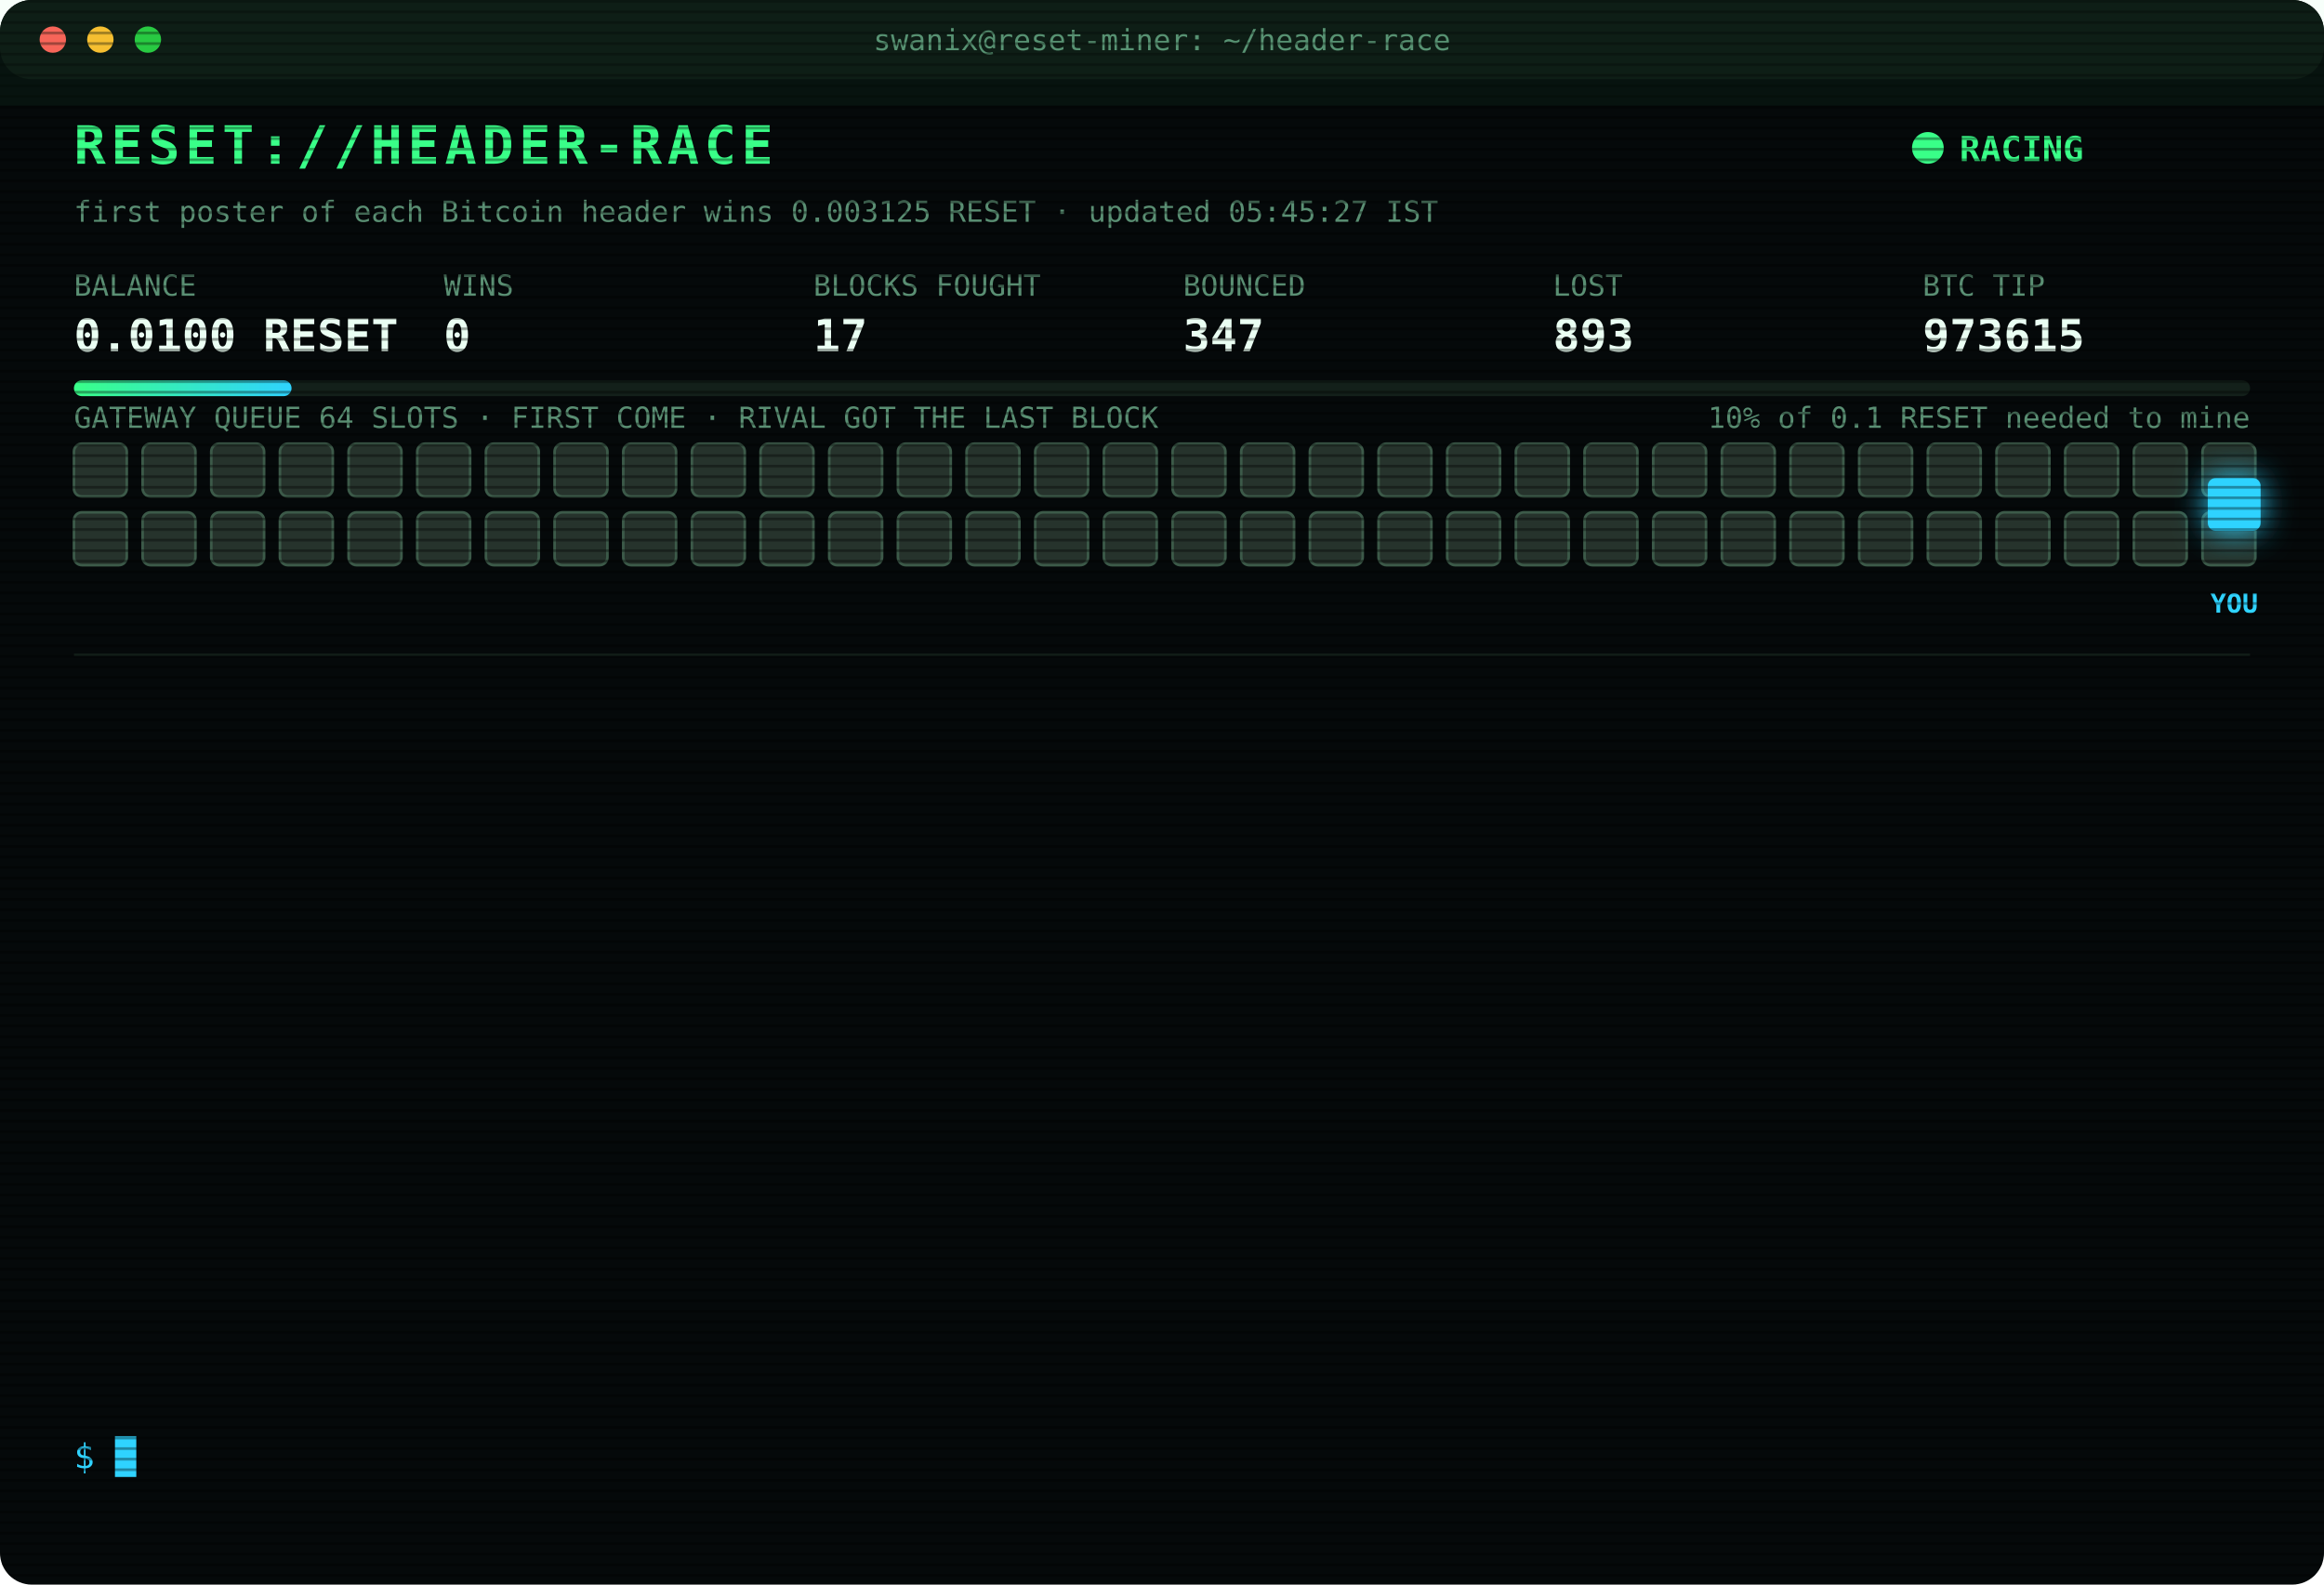
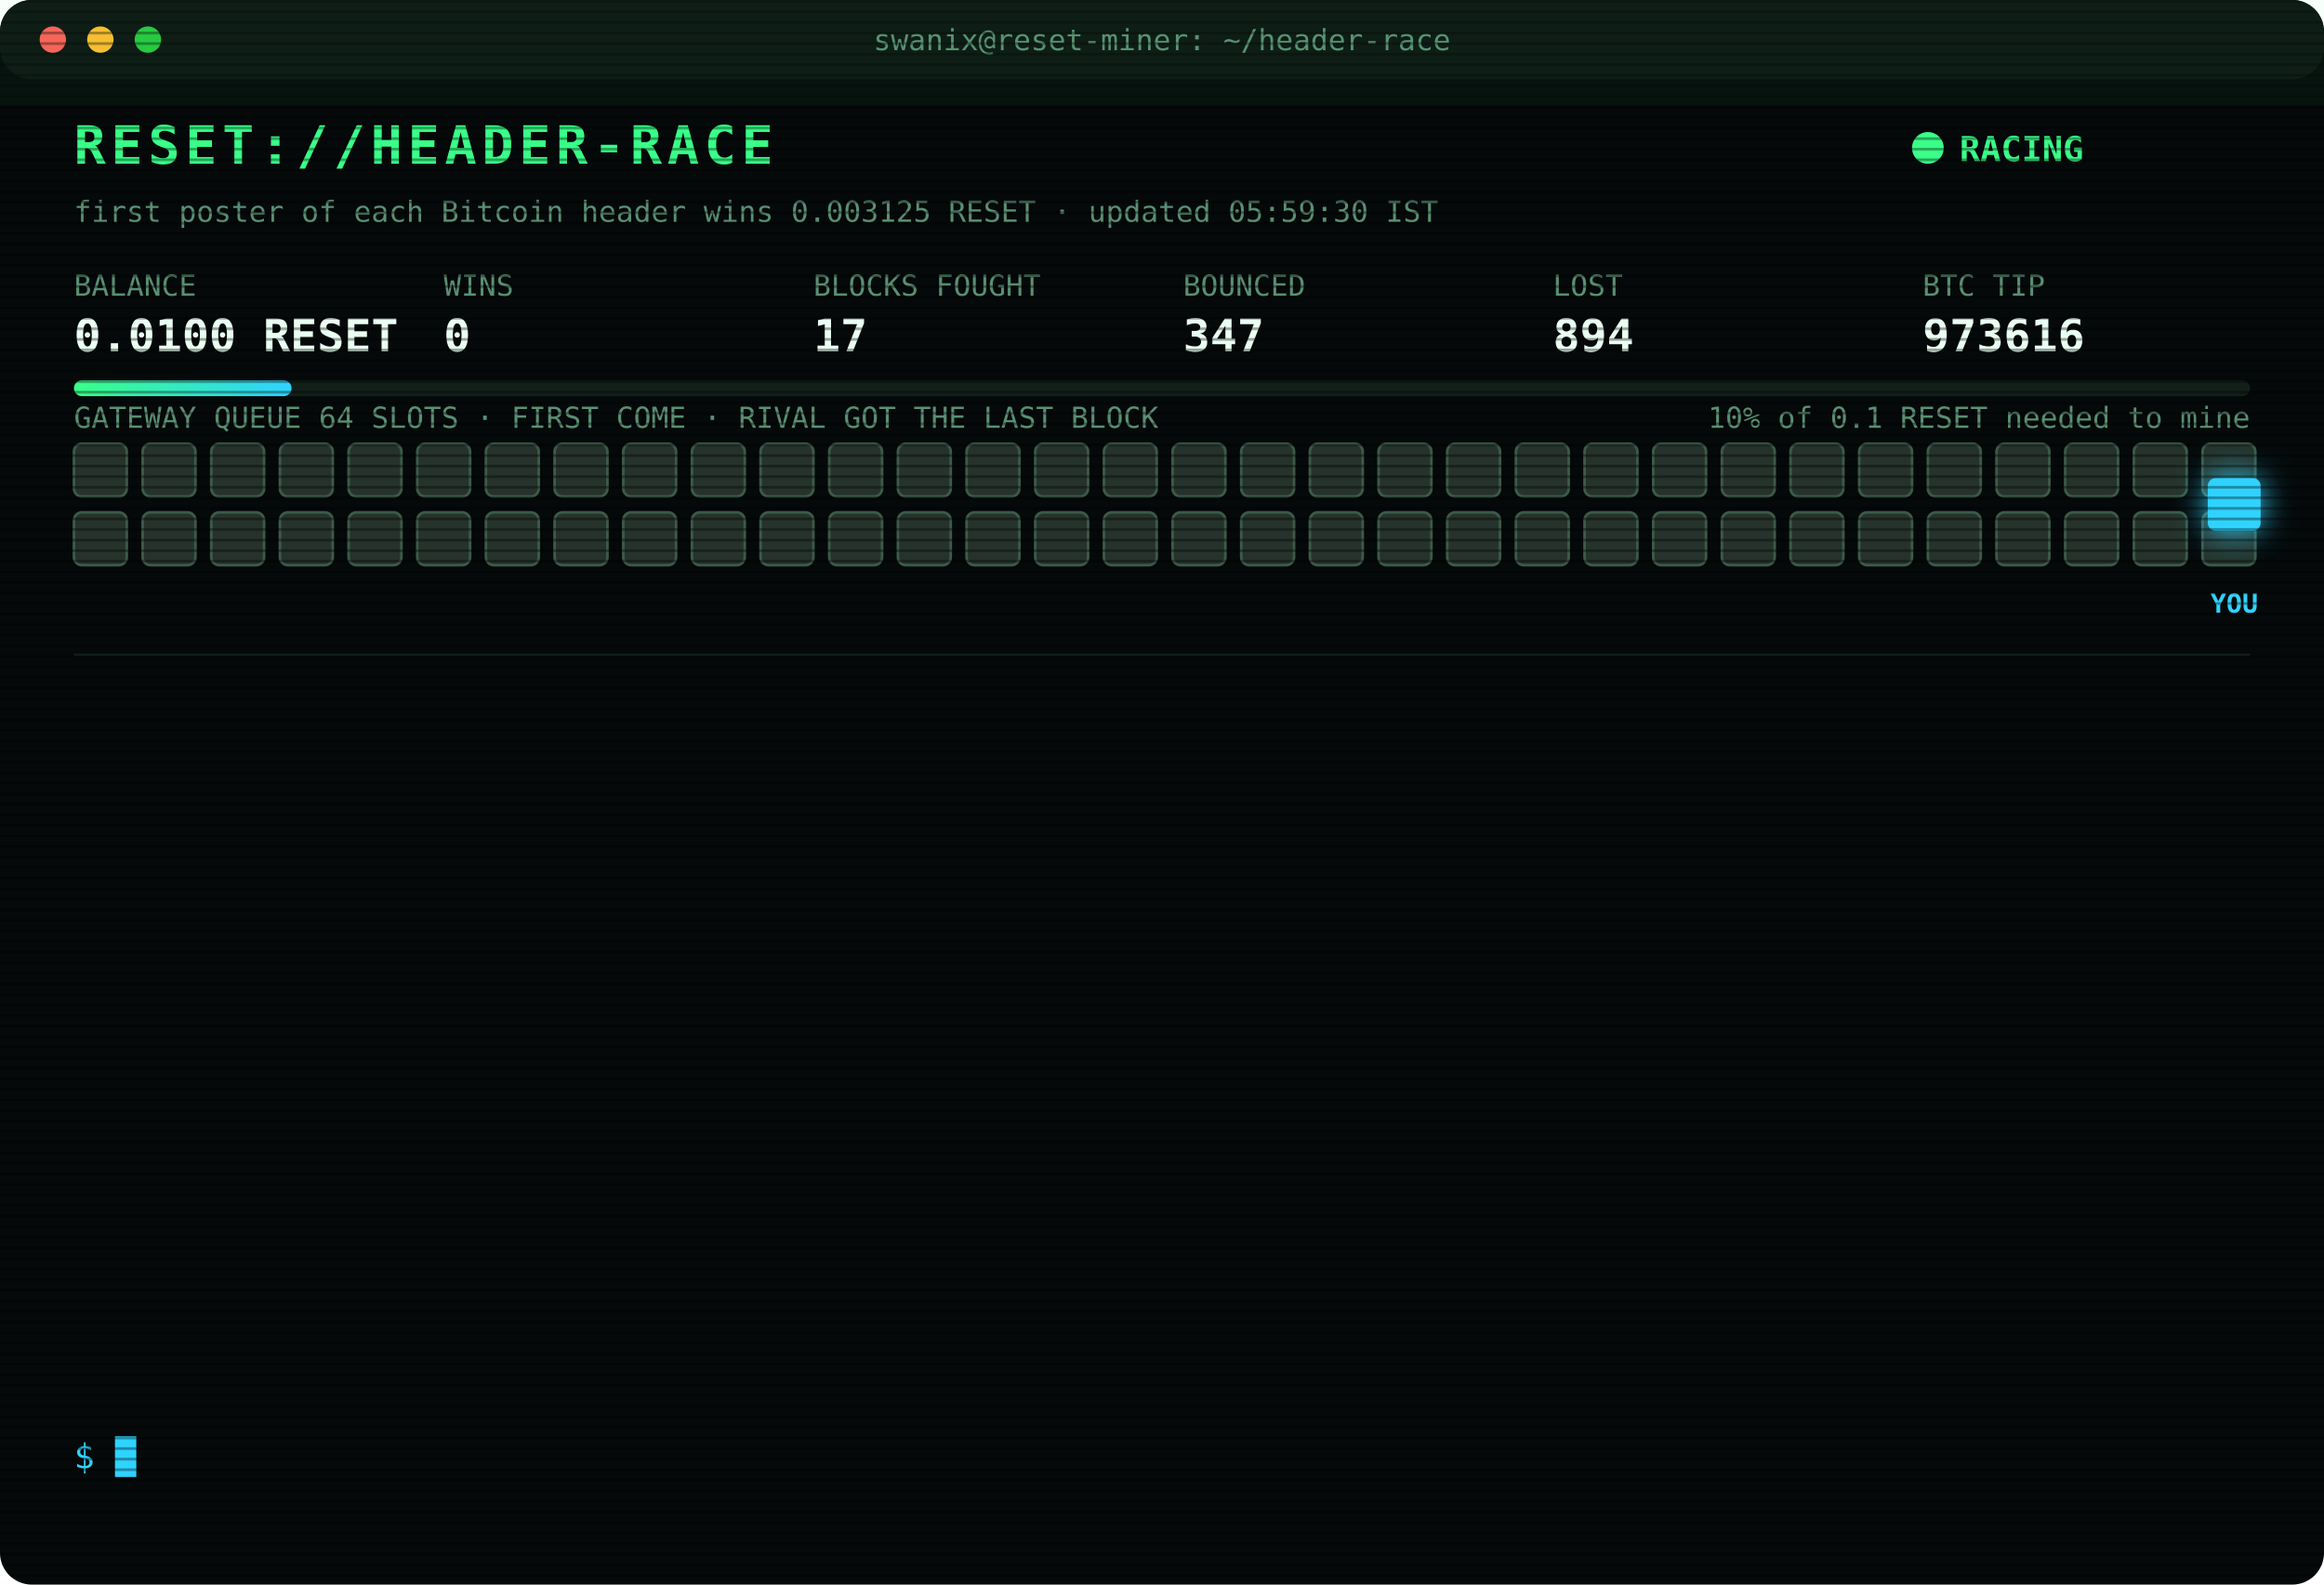
<svg xmlns="http://www.w3.org/2000/svg" width="880" height="600" viewBox="0 0 880 600" font-family="ui-monospace,SFMono-Regular,Menlo,Consolas,monospace">
  <style>
text{font-size:13px;fill:#7CFFB2}
.title{font-size:20px;font-weight:700;fill:#39FF88;letter-spacing:2px;animation:glitch 3s infinite steps(1)}
.sub{fill:#2fd3ff}.k{fill:#5a8f73;font-size:11px}.v{font-size:17px;font-weight:700;fill:#eafff3}
.ts{fill:#3f6b56}.boot{fill:#2fd3ff}.dim{fill:#5a8f73}.bad{fill:#ff4d6d}.warn{fill:#ffd23f}.mag{fill:#ff5cf0}.win{fill:#39FF88;font-weight:700}
.tag{font-size:10px;fill:#2fd3ff;font-weight:700}
.rival{fill:#26332c;stroke:#3c5a49;animation:jam 1.2s infinite alternate}
.idle{fill:#141c18;stroke:#22302a;animation:breathe 4s infinite}
.me{fill:#2fd3ff;filter:drop-shadow(0 0 6px #2fd3ff)}
.hover{animation:nudge 1.1s infinite ease-in-out}.bounce{animation:kick 1.4s infinite}
.ln{opacity:0;animation:in .4s forwards}
.cur{animation:blink 1s infinite steps(1)}
.scan{animation:scan 6s infinite linear}
.led{animation:blink 1.4s infinite}
@keyframes in{from{opacity:0;transform:translateX(-6px)}to{opacity:1;transform:none}}
@keyframes blink{50%{opacity:0}}
@keyframes jam{to{fill:#33463b}}
@keyframes breathe{50%{opacity:.4}}
@keyframes nudge{50%{transform:translateX(-10px)}}
@keyframes kick{0%,100%{transform:none}30%{transform:translateX(-14px)}55%{transform:translateX(10px) translateY(-6px)}}
@keyframes glitch{0%,92%{transform:none}93%{transform:translateX(2px);fill:#ff4d6d}95%{transform:translateX(-2px);fill:#2fd3ff}97%{transform:none}}
@keyframes scan{from{transform:translateY(-40px)}to{transform:translateY(600px)}}
</style>
  <defs>
    <pattern id="sl" width="4" height="4" patternUnits="userSpaceOnUse">
      <rect width="4" height="1" fill="#000" opacity=".35" />
    </pattern>
    <linearGradient id="bar">
      <stop offset="0" stop-color="#39FF88" />
      <stop offset="1" stop-color="#2fd3ff" />
    </linearGradient>
  </defs>
  <rect width="880" height="600" rx="12" fill="#05090a" />
  <rect width="880" height="30" rx="12" fill="#0d1512" />
  <circle cx="20" cy="15" r="5" fill="#ff5f57" />
  <circle cx="38" cy="15" r="5" fill="#febc2e" />
  <circle cx="56" cy="15" r="5" fill="#28c840" />
  <text x="440" y="19" text-anchor="middle" class="k">swanix@reset-miner: ~/header-race</text>
  <text x="28" y="62" class="title">RESET://HEADER-RACE</text>
  <circle class="led" cx="730" cy="56" r="6" fill="#39FF88" />
  <text x="742" y="61" class="win">RACING</text>
-   <text x="28" y="84" class="k">first poster of each Bitcoin header wins 0.003125 RESET · updated 05:45:27 IST</text>
+   <text x="28" y="84" class="k">first poster of each Bitcoin header wins 0.003125 RESET · updated 05:59:30 IST</text>
  <text x="28" y="112" class="k">BALANCE</text>
  <text x="28" y="133" class="v">0.0100 RESET</text>
  <text x="168" y="112" class="k">WINS</text>
  <text x="168" y="133" class="v">0</text>
  <text x="308" y="112" class="k">BLOCKS FOUGHT</text>
  <text x="308" y="133" class="v">17</text>
  <text x="448" y="112" class="k">BOUNCED</text>
  <text x="448" y="133" class="v">347</text>
  <text x="588" y="112" class="k">LOST</text>
-   <text x="588" y="133" class="v">893</text>
+   <text x="588" y="133" class="v">894</text>
  <text x="728" y="112" class="k">BTC TIP</text>
-   <text x="728" y="133" class="v">973615</text>
+   <text x="728" y="133" class="v">973616</text>
  <rect x="28" y="144" width="824" height="6" rx="3" fill="#13201a" />
  <rect x="28" y="144" width="82.4" height="6" rx="3" fill="url(#bar)" />
  <text x="852" y="162" text-anchor="end" class="k">10% of 0.1 RESET needed to mine</text>
  <text x="28" y="162" class="k">GATEWAY QUEUE 64 SLOTS · FIRST COME · RIVAL GOT THE LAST BLOCK</text>
  <rect class="rival" x="28" y="168" width="20" height="20" rx="3" style="animation-delay:0.00s" />
  <rect class="rival" x="54" y="168" width="20" height="20" rx="3" style="animation-delay:0.05s" />
  <rect class="rival" x="80" y="168" width="20" height="20" rx="3" style="animation-delay:0.10s" />
  <rect class="rival" x="106" y="168" width="20" height="20" rx="3" style="animation-delay:0.15s" />
  <rect class="rival" x="132" y="168" width="20" height="20" rx="3" style="animation-delay:0.20s" />
  <rect class="rival" x="158" y="168" width="20" height="20" rx="3" style="animation-delay:0.25s" />
  <rect class="rival" x="184" y="168" width="20" height="20" rx="3" style="animation-delay:0.30s" />
  <rect class="rival" x="210" y="168" width="20" height="20" rx="3" style="animation-delay:0.35s" />
  <rect class="rival" x="236" y="168" width="20" height="20" rx="3" style="animation-delay:0.40s" />
  <rect class="rival" x="262" y="168" width="20" height="20" rx="3" style="animation-delay:0.45s" />
  <rect class="rival" x="288" y="168" width="20" height="20" rx="3" style="animation-delay:0.50s" />
  <rect class="rival" x="314" y="168" width="20" height="20" rx="3" style="animation-delay:0.55s" />
  <rect class="rival" x="340" y="168" width="20" height="20" rx="3" style="animation-delay:0.60s" />
  <rect class="rival" x="366" y="168" width="20" height="20" rx="3" style="animation-delay:0.65s" />
  <rect class="rival" x="392" y="168" width="20" height="20" rx="3" style="animation-delay:0.70s" />
  <rect class="rival" x="418" y="168" width="20" height="20" rx="3" style="animation-delay:0.75s" />
  <rect class="rival" x="444" y="168" width="20" height="20" rx="3" style="animation-delay:0.80s" />
  <rect class="rival" x="470" y="168" width="20" height="20" rx="3" style="animation-delay:0.85s" />
  <rect class="rival" x="496" y="168" width="20" height="20" rx="3" style="animation-delay:0.90s" />
  <rect class="rival" x="522" y="168" width="20" height="20" rx="3" style="animation-delay:0.95s" />
  <rect class="rival" x="548" y="168" width="20" height="20" rx="3" style="animation-delay:1.00s" />
  <rect class="rival" x="574" y="168" width="20" height="20" rx="3" style="animation-delay:1.05s" />
  <rect class="rival" x="600" y="168" width="20" height="20" rx="3" style="animation-delay:1.10s" />
  <rect class="rival" x="626" y="168" width="20" height="20" rx="3" style="animation-delay:1.15s" />
  <rect class="rival" x="652" y="168" width="20" height="20" rx="3" style="animation-delay:1.20s" />
  <rect class="rival" x="678" y="168" width="20" height="20" rx="3" style="animation-delay:1.25s" />
  <rect class="rival" x="704" y="168" width="20" height="20" rx="3" style="animation-delay:1.30s" />
  <rect class="rival" x="730" y="168" width="20" height="20" rx="3" style="animation-delay:1.35s" />
  <rect class="rival" x="756" y="168" width="20" height="20" rx="3" style="animation-delay:1.40s" />
  <rect class="rival" x="782" y="168" width="20" height="20" rx="3" style="animation-delay:1.45s" />
  <rect class="rival" x="808" y="168" width="20" height="20" rx="3" style="animation-delay:1.50s" />
  <rect class="rival" x="834" y="168" width="20" height="20" rx="3" style="animation-delay:1.55s" />
  <rect class="rival" x="28" y="194" width="20" height="20" rx="3" style="animation-delay:1.60s" />
  <rect class="rival" x="54" y="194" width="20" height="20" rx="3" style="animation-delay:1.65s" />
  <rect class="rival" x="80" y="194" width="20" height="20" rx="3" style="animation-delay:1.70s" />
  <rect class="rival" x="106" y="194" width="20" height="20" rx="3" style="animation-delay:1.75s" />
  <rect class="rival" x="132" y="194" width="20" height="20" rx="3" style="animation-delay:1.80s" />
  <rect class="rival" x="158" y="194" width="20" height="20" rx="3" style="animation-delay:1.85s" />
  <rect class="rival" x="184" y="194" width="20" height="20" rx="3" style="animation-delay:1.90s" />
  <rect class="rival" x="210" y="194" width="20" height="20" rx="3" style="animation-delay:1.95s" />
  <rect class="rival" x="236" y="194" width="20" height="20" rx="3" style="animation-delay:2.00s" />
  <rect class="rival" x="262" y="194" width="20" height="20" rx="3" style="animation-delay:2.05s" />
  <rect class="rival" x="288" y="194" width="20" height="20" rx="3" style="animation-delay:2.10s" />
  <rect class="rival" x="314" y="194" width="20" height="20" rx="3" style="animation-delay:2.15s" />
  <rect class="rival" x="340" y="194" width="20" height="20" rx="3" style="animation-delay:2.20s" />
  <rect class="rival" x="366" y="194" width="20" height="20" rx="3" style="animation-delay:2.25s" />
  <rect class="rival" x="392" y="194" width="20" height="20" rx="3" style="animation-delay:2.30s" />
  <rect class="rival" x="418" y="194" width="20" height="20" rx="3" style="animation-delay:2.35s" />
  <rect class="rival" x="444" y="194" width="20" height="20" rx="3" style="animation-delay:2.40s" />
  <rect class="rival" x="470" y="194" width="20" height="20" rx="3" style="animation-delay:2.45s" />
  <rect class="rival" x="496" y="194" width="20" height="20" rx="3" style="animation-delay:2.50s" />
  <rect class="rival" x="522" y="194" width="20" height="20" rx="3" style="animation-delay:2.55s" />
  <rect class="rival" x="548" y="194" width="20" height="20" rx="3" style="animation-delay:2.60s" />
  <rect class="rival" x="574" y="194" width="20" height="20" rx="3" style="animation-delay:2.65s" />
  <rect class="rival" x="600" y="194" width="20" height="20" rx="3" style="animation-delay:2.70s" />
  <rect class="rival" x="626" y="194" width="20" height="20" rx="3" style="animation-delay:2.75s" />
  <rect class="rival" x="652" y="194" width="20" height="20" rx="3" style="animation-delay:2.80s" />
  <rect class="rival" x="678" y="194" width="20" height="20" rx="3" style="animation-delay:2.85s" />
  <rect class="rival" x="704" y="194" width="20" height="20" rx="3" style="animation-delay:2.90s" />
  <rect class="rival" x="730" y="194" width="20" height="20" rx="3" style="animation-delay:2.95s" />
  <rect class="rival" x="756" y="194" width="20" height="20" rx="3" style="animation-delay:3.00s" />
  <rect class="rival" x="782" y="194" width="20" height="20" rx="3" style="animation-delay:3.05s" />
  <rect class="rival" x="808" y="194" width="20" height="20" rx="3" style="animation-delay:3.10s" />
  <rect class="rival" x="834" y="194" width="20" height="20" rx="3" style="animation-delay:3.15s" />
  <g class="hover">
    <rect class="me" x="836" y="181" width="20" height="20" rx="3" />
    <text class="tag" x="846" y="232" text-anchor="middle">YOU</text>
  </g>
  <line x1="28" x2="852" y1="248" y2="248" stroke="#13201a" />
  <g class="ln" style="animation-delay:0.40s">
-     <text x="28" y="270" class="ts">03:35:53</text>
-     <text x="104" y="270" class="bad">[GATEWAY DOWN] no response · 816ms</text>
+     <text x="28" y="270" class="ts">03:35:57</text>
+     <text x="104" y="270" class="bad">[LOST] #973603 taken by a rival miner</text>
  </g>
  <g class="ln" style="animation-delay:0.65s">
-     <text x="28" y="292" class="ts">03:35:57</text>
-     <text x="104" y="292" class="bad">[LOST] #973603 taken by a rival miner</text>
+     <text x="28" y="292" class="ts">03:57:06</text>
+     <text x="104" y="292" class="bad">[LOST] #973604 taken by a rival miner</text>
  </g>
  <g class="ln" style="animation-delay:0.90s">
-     <text x="28" y="314" class="ts">03:57:06</text>
-     <text x="104" y="314" class="bad">[LOST] #973604 taken by a rival miner</text>
+     <text x="28" y="314" class="ts">04:11:17</text>
+     <text x="104" y="314" class="bad">[LOST] #973605 taken by a rival miner</text>
  </g>
  <g class="ln" style="animation-delay:1.15s">
-     <text x="28" y="336" class="ts">04:11:17</text>
-     <text x="104" y="336" class="bad">[LOST] #973605 taken by a rival miner</text>
+     <text x="28" y="336" class="ts">04:34:40</text>
+     <text x="104" y="336" class="bad">[LOST] #973606 taken by a rival miner</text>
  </g>
  <g class="ln" style="animation-delay:1.40s">
-     <text x="28" y="358" class="ts">04:34:40</text>
-     <text x="104" y="358" class="bad">[LOST] #973606 taken by a rival miner</text>
+     <text x="28" y="358" class="ts">04:42:45</text>
+     <text x="104" y="358" class="bad">[LOST] #973607 taken by a rival miner</text>
  </g>
  <g class="ln" style="animation-delay:1.65s">
-     <text x="28" y="380" class="ts">04:42:45</text>
-     <text x="104" y="380" class="bad">[LOST] #973607 taken by a rival miner</text>
+     <text x="28" y="380" class="ts">04:52:20</text>
+     <text x="104" y="380" class="bad">[LOST] #973608 taken by a rival miner</text>
  </g>
  <g class="ln" style="animation-delay:1.90s">
-     <text x="28" y="402" class="ts">04:52:20</text>
-     <text x="104" y="402" class="bad">[LOST] #973608 taken by a rival miner</text>
+     <text x="28" y="402" class="ts">05:07:46</text>
+     <text x="104" y="402" class="bad">[LOST] #973609 taken by a rival miner</text>
  </g>
  <g class="ln" style="animation-delay:2.15s">
-     <text x="28" y="424" class="ts">05:07:46</text>
-     <text x="104" y="424" class="bad">[LOST] #973609 taken by a rival miner</text>
+     <text x="28" y="424" class="ts">05:13:05</text>
+     <text x="104" y="424" class="bad">[LOST] #973610 taken by a rival miner</text>
  </g>
  <g class="ln" style="animation-delay:2.40s">
-     <text x="28" y="446" class="ts">05:13:05</text>
-     <text x="104" y="446" class="bad">[LOST] #973610 taken by a rival miner</text>
+     <text x="28" y="446" class="ts">05:13:55</text>
+     <text x="104" y="446" class="bad">[LOST] #973611 taken by a rival miner</text>
  </g>
  <g class="ln" style="animation-delay:2.65s">
-     <text x="28" y="468" class="ts">05:13:55</text>
-     <text x="104" y="468" class="bad">[LOST] #973611 taken by a rival miner</text>
+     <text x="28" y="468" class="ts">05:16:38</text>
+     <text x="104" y="468" class="bad">[LOST] #973613 taken by a rival miner</text>
  </g>
  <g class="ln" style="animation-delay:2.90s">
-     <text x="28" y="490" class="ts">05:16:38</text>
-     <text x="104" y="490" class="bad">[LOST] #973613 taken by a rival miner</text>
+     <text x="28" y="490" class="ts">05:21:54</text>
+     <text x="104" y="490" class="bad">[LOST] #973614 taken by a rival miner</text>
  </g>
  <g class="ln" style="animation-delay:3.15s">
-     <text x="28" y="512" class="ts">05:21:54</text>
-     <text x="104" y="512" class="bad">[LOST] #973614 taken by a rival miner</text>
+     <text x="28" y="512" class="ts">05:37:39</text>
+     <text x="104" y="512" class="bad">[LOST] #973615 taken by a rival miner</text>
  </g>
  <g class="ln" style="animation-delay:3.40s">
-     <text x="28" y="534" class="ts">05:37:39</text>
-     <text x="104" y="534" class="bad">[LOST] #973615 taken by a rival miner</text>
+     <text x="28" y="534" class="ts">05:59:30</text>
+     <text x="104" y="534" class="bad">[LOST] #973616 taken by a rival miner</text>
  </g>
  <text x="28" y="556" class="sub">$ <tspan class="cur">█</tspan>
  </text>
  <rect width="880" height="600" rx="12" fill="url(#sl)" pointer-events="none" />
  <rect class="scan" width="880" height="40" fill="#39FF88" opacity=".04" />
</svg>
